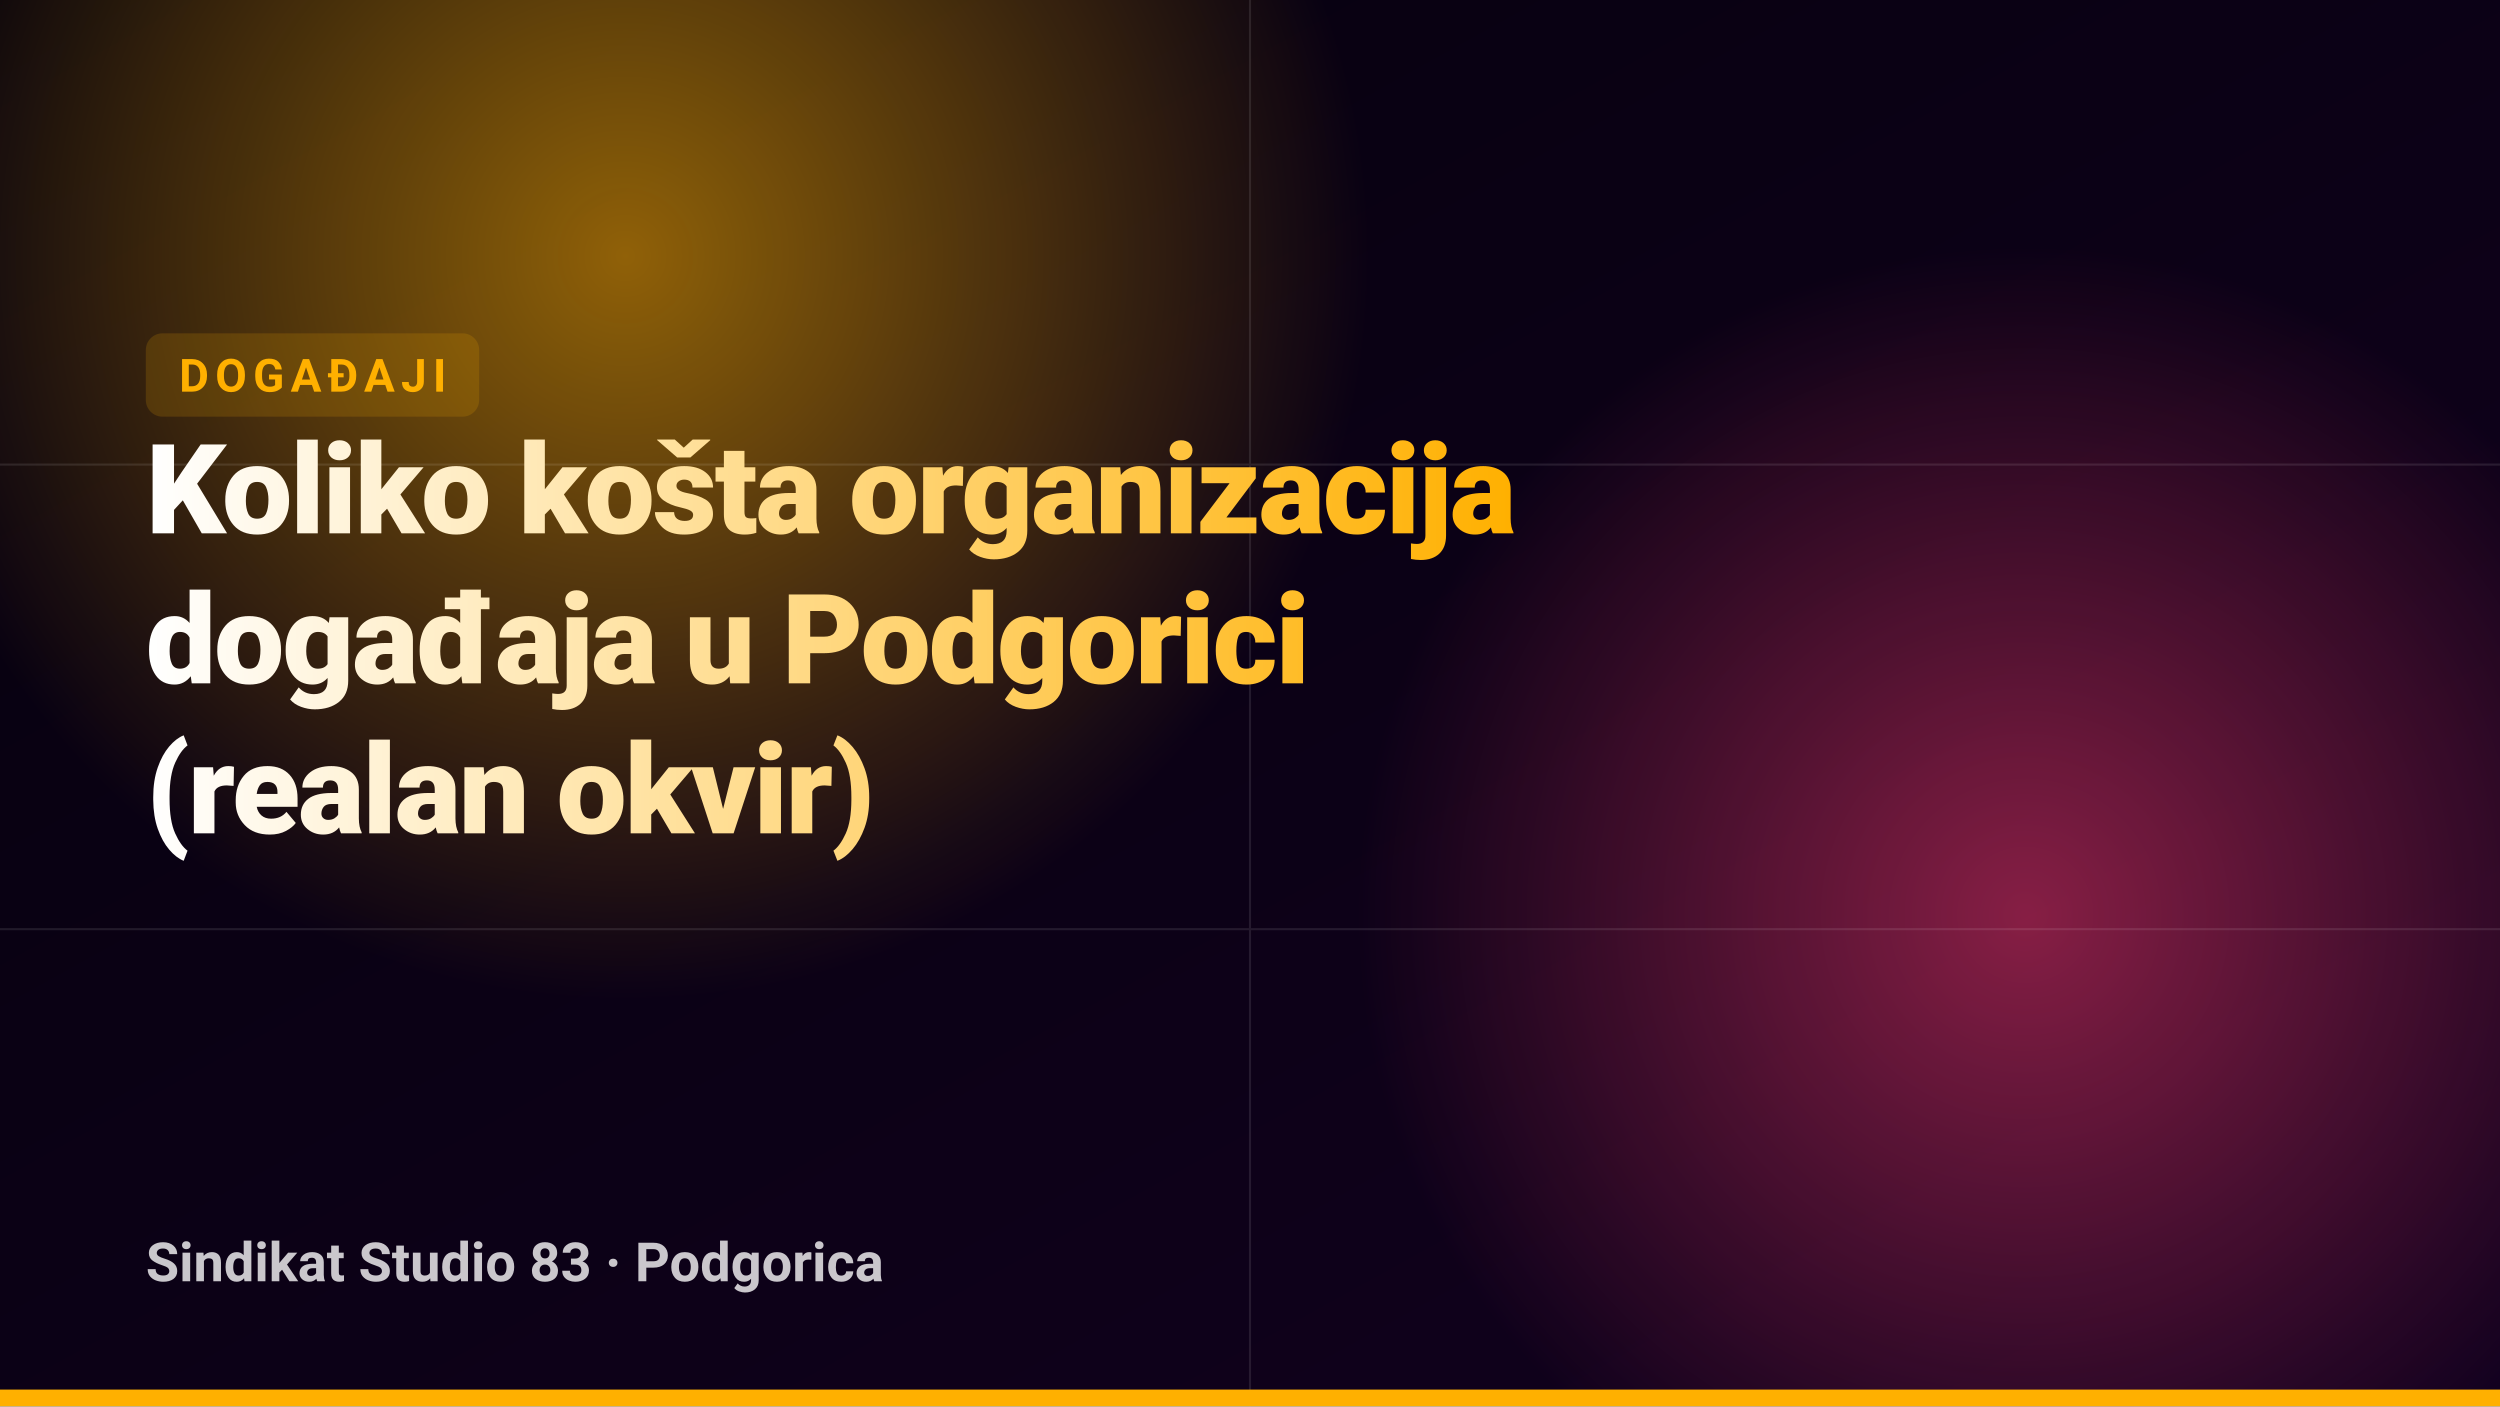
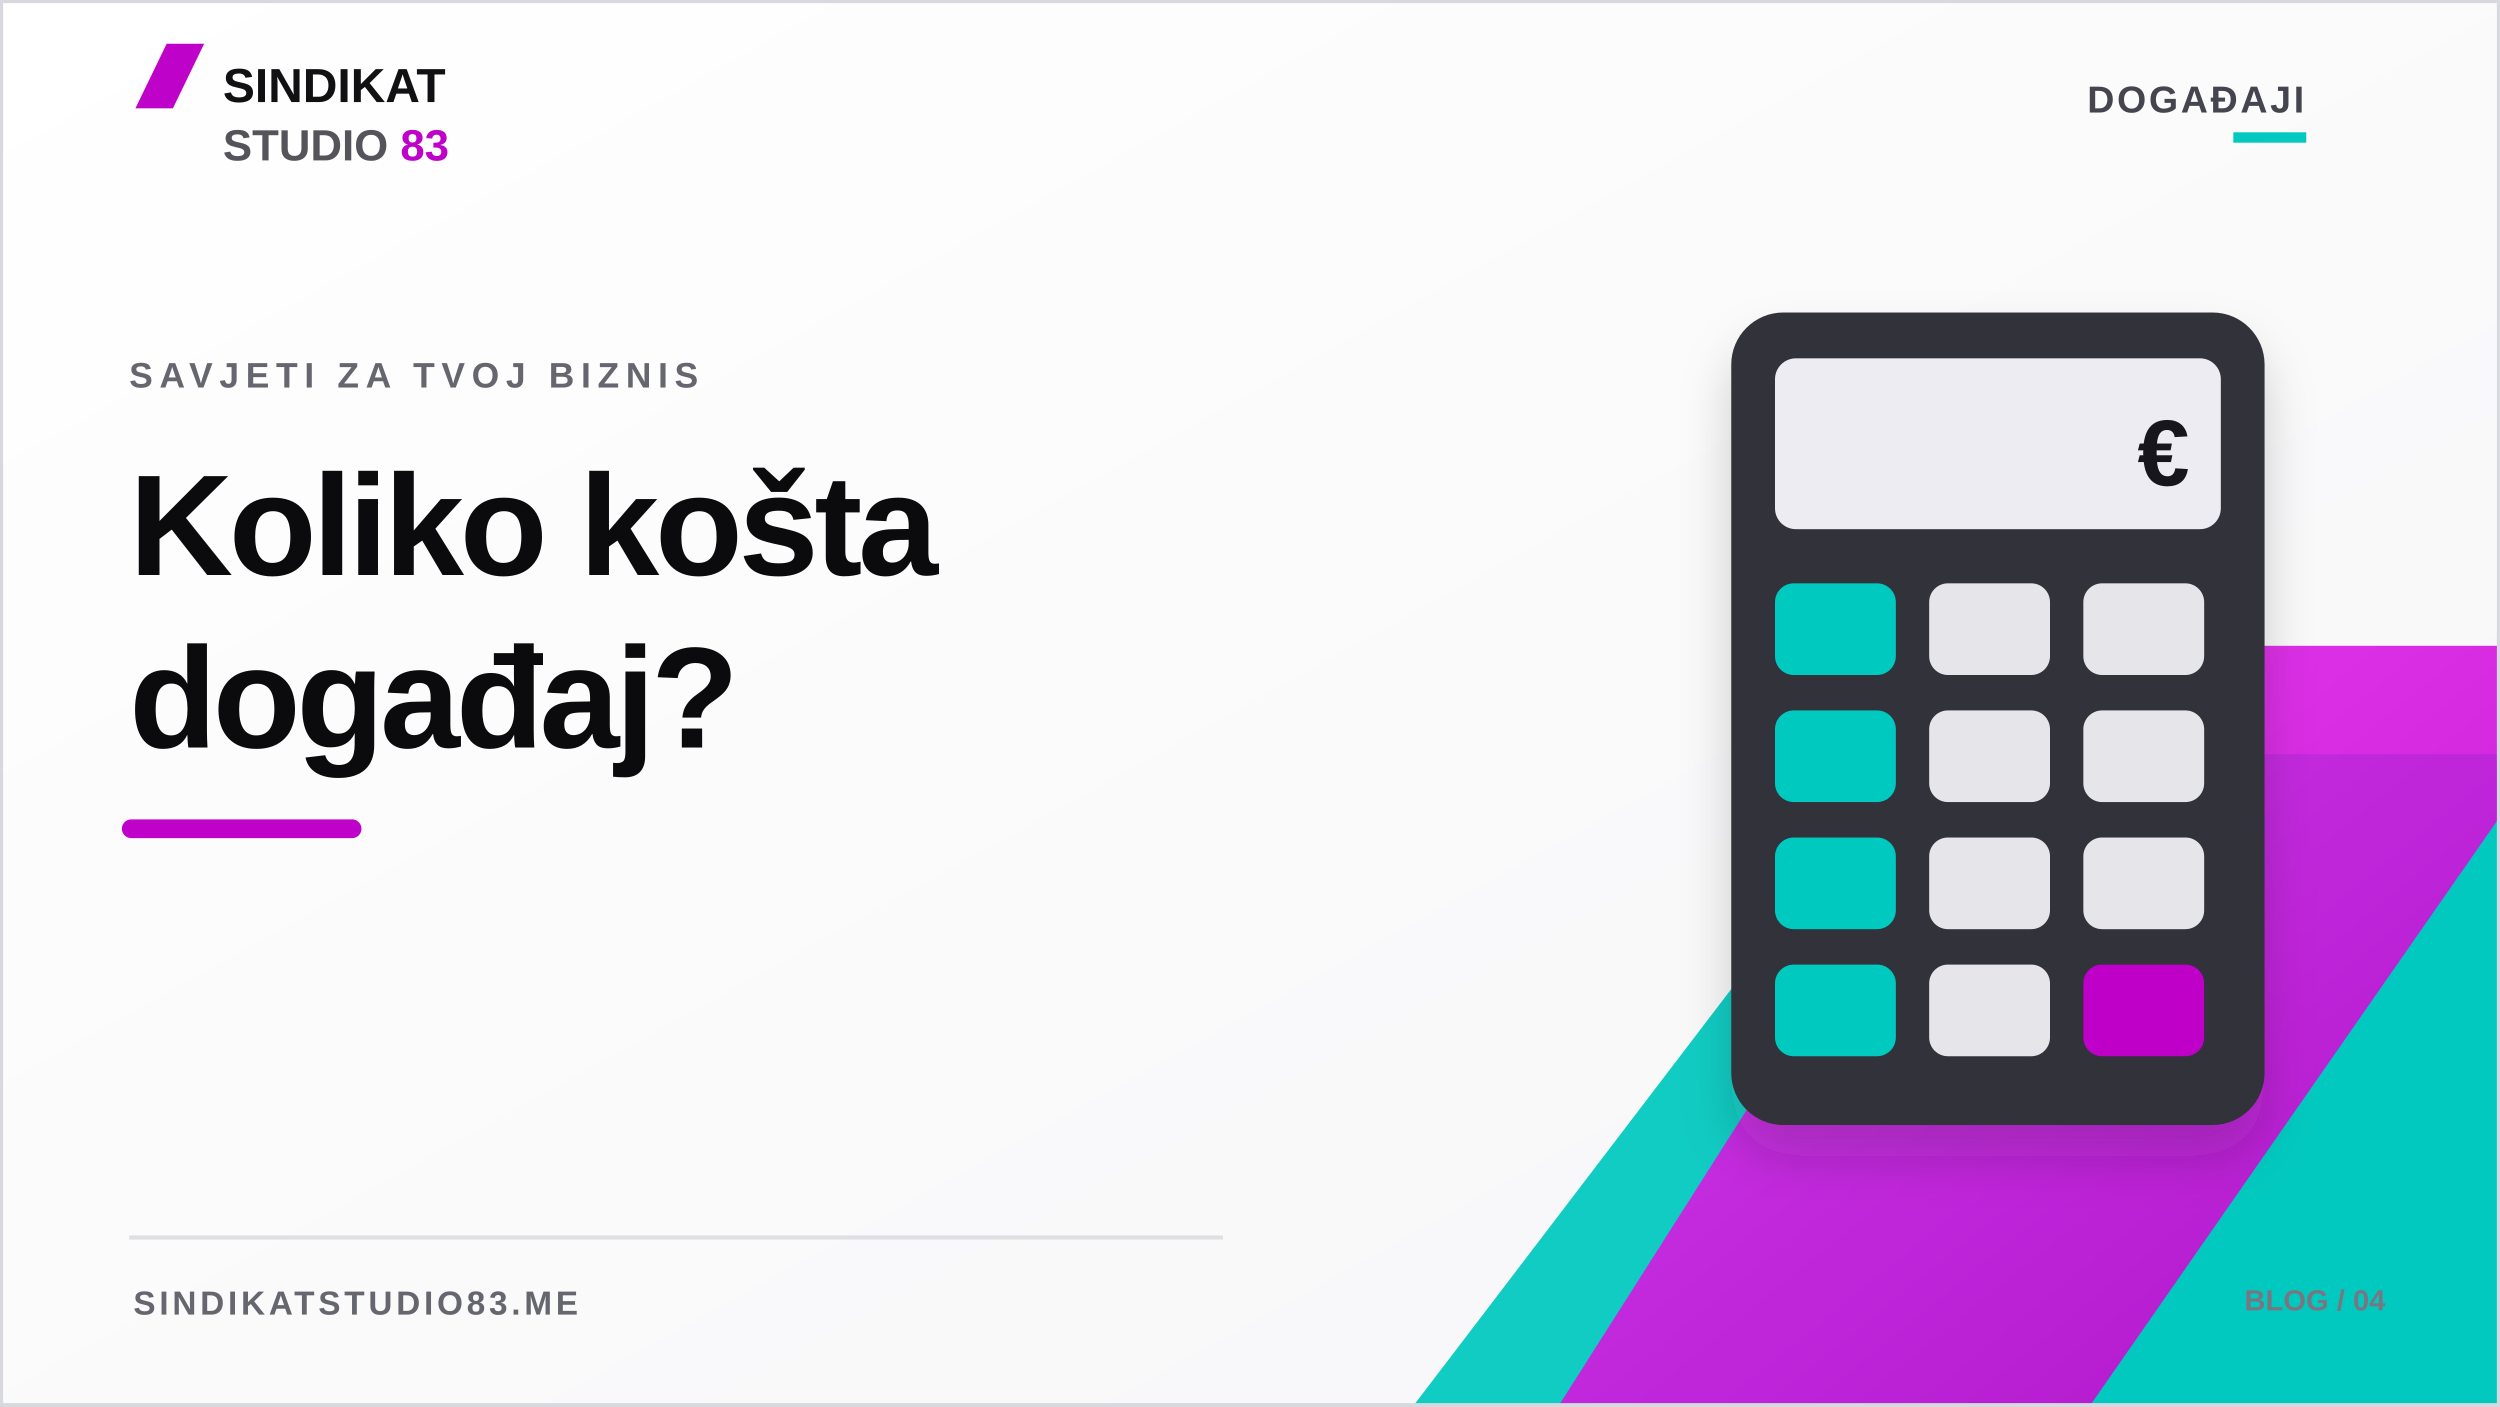
- <svg xmlns="http://www.w3.org/2000/svg" viewBox="0 0 1200 675" width="1200" height="675" role="img" aria-label="Koliko košta organizacija događaja u Podgorici (realan okvir)">
+ <svg xmlns="http://www.w3.org/2000/svg" width="1200" height="675" viewBox="0 0 1200 675" role="img" aria-label="Koliko košta događaj? - Sindikat Studio 83">
  <defs>
-     <linearGradient id="bg" x1="0" y1="0" x2="1" y2="1">
-       <stop offset="0" stop-color="#05010D" />
-       <stop offset="1" stop-color="#12011F" />
+     <linearGradient id="paper" x1="0" y1="0" x2="1" y2="1">
+       <stop stop-color="#FFFFFF" />
+       <stop offset="1" stop-color="#F6F6F8" />
    </linearGradient>
-     <radialGradient id="g1" cx="50%" cy="50%" r="50%">
-       <stop offset="0" stop-color="#FFB000" stop-opacity="0.55" />
-       <stop offset="1" stop-color="#FFB000" stop-opacity="0" />
-     </radialGradient>
-     <radialGradient id="g2" cx="50%" cy="50%" r="50%">
-       <stop offset="0" stop-color="#FF3B6F" stop-opacity="0.5" />
-       <stop offset="1" stop-color="#FF3B6F" stop-opacity="0" />
-     </radialGradient>
-     <linearGradient id="txt" x1="0" y1="0" x2="1" y2="0">
-       <stop offset="0" stop-color="#FFFFFF" />
-       <stop offset="1" stop-color="#FFB000" />
+     <linearGradient id="violet" x1="0" x2="1" y1="0" y2="1">
+       <stop stop-color="#E92AF4" />
+       <stop offset="1" stop-color="#BF02C9" />
    </linearGradient>
+     <filter id="shadow" x="-30%" y="-30%" width="170%" height="180%">
+       <feDropShadow dx="0" dy="15" stdDeviation="12" flood-color="#23212A" flood-opacity=".18" />
+     </filter>
  </defs>
-   <rect width="1200" height="675" fill="url(#bg)" />
-   <circle cx="300" cy="122" r="360" fill="url(#g1)" />
-   <circle cx="972" cy="439" r="320" fill="url(#g2)" />
-   <g opacity="0.10" stroke="#FFFFFF" stroke-width="1">
-     <line x1="0" y1="223" x2="1200" y2="223" />
-     <line x1="0" y1="446" x2="1200" y2="446" />
-     <line x1="600" y1="0" x2="600" y2="675" />
+   <rect width="1200" height="675" fill="url(#paper)" />
+   <path d="M679 674L917 362H1200V675Z" fill="#02C9BF" opacity=".94" />
+   <path d="M748 675L980 310H1200V675Z" fill="url(#violet)" opacity=".9" />
+   <path d="M1003 675L1200 392V675Z" fill="#02C9BF" />
+   <path d="M0 0H1200V675H0Z" fill="none" stroke="#D8D9DF" stroke-width="3" />
+   <path d="M65 52l15-31h18L83 52Z" fill="#BF02C9" />
+   <text x="107" y="49" font-family="Arial,Helvetica,sans-serif" font-size="23" font-weight="900" fill="#111114">SINDIKAT</text>
+   <text x="107" y="77" font-family="Arial,Helvetica,sans-serif" font-size="21" font-weight="900" fill="#54545A">STUDIO <tspan fill="#BF02C9">83</tspan>
+   </text>
+   <text x="1106" y="54" text-anchor="end" font-family="Arial,Helvetica,sans-serif" font-size="18" font-weight="900" fill="#454550" letter-spacing="1.3">DOGAĐAJI</text>
+   <path d="M1072 66h35" stroke="#02C9BF" stroke-width="5" />
+   <text x="62" y="186" font-family="Arial,Helvetica,sans-serif" font-size="17" font-weight="800" letter-spacing="3.2" fill="#66666F">SAVJETI ZA TVOJ BIZNIS</text>
+   <text x="62" y="276" fill="#0B0B0D" font-size="69" font-family="Arial,Helvetica,sans-serif" font-weight="900" letter-spacing="-2">Koliko košta</text>
+   <text x="62" y="358.8" fill="#0B0B0D" font-size="69" font-family="Arial,Helvetica,sans-serif" font-weight="900" letter-spacing="-2">događaj?</text>
+   <path d="M63 397.8h106" stroke="#BF02C9" stroke-width="9" stroke-linecap="round" />
+   <path d="M62 594h525" stroke="#E0E0E4" stroke-width="2" />
+   <text x="64" y="631" font-family="Arial,Helvetica,sans-serif" font-size="16" fill="#66666F" font-weight="800" letter-spacing="1.8">SINDIKATSTUDIO83.ME</text>
+   <text x="1145" y="629" text-anchor="end" font-family="Arial,Helvetica,sans-serif" font-size="14" fill="#777782" font-weight="800">BLOG / 04</text>
+   <g filter="url(#shadow)">
+     <rect x="831" y="150" width="256" height="390" rx="25" fill="#30303A" />
+     <rect x="852" y="172" width="214" height="82" rx="10" fill="#EDECF2" />
+     <text x="1051" y="233" text-anchor="end" fill="#17171C" font-family="Arial" font-size="45" font-weight="900">€</text>
+     <rect x="852" y="280" width="58" height="44" rx="9" fill="#02C9BF" />
+     <rect x="926" y="280" width="58" height="44" rx="9" fill="#E5E5EA" />
+     <rect x="1000" y="280" width="58" height="44" rx="9" fill="#E5E5EA" />
+     <rect x="852" y="341" width="58" height="44" rx="9" fill="#02C9BF" />
+     <rect x="926" y="341" width="58" height="44" rx="9" fill="#E5E5EA" />
+     <rect x="1000" y="341" width="58" height="44" rx="9" fill="#E5E5EA" />
+     <rect x="852" y="402" width="58" height="44" rx="9" fill="#02C9BF" />
+     <rect x="926" y="402" width="58" height="44" rx="9" fill="#E5E5EA" />
+     <rect x="1000" y="402" width="58" height="44" rx="9" fill="#E5E5EA" />
+     <rect x="852" y="463" width="58" height="44" rx="9" fill="#02C9BF" />
+     <rect x="926" y="463" width="58" height="44" rx="9" fill="#E5E5EA" />
+     <rect x="1000" y="463" width="58" height="44" rx="9" fill="#BF02C9" />
  </g>
-   <g font-family="'Segoe UI', system-ui, -apple-system, Roboto, Arial, sans-serif">
-     <rect x="70" y="160" rx="8" ry="8" width="160" height="40" fill="#FFB000" opacity="0.16" />
-     <text x="86" y="188" fill="#FFB000" font-size="22" font-weight="700" letter-spacing="3">DOGAĐAJI</text>
-     <text fill="url(#txt)" font-size="60" font-weight="800" letter-spacing="-1">
-       <tspan x="70" y="256">Koliko košta organizacija</tspan>
-       <tspan x="70" y="328">događaja u Podgorici</tspan>
-       <tspan x="70" y="400">(realan okvir)</tspan>
-     </text>
-     <text x="70" y="615" fill="rgba(255,255,255,.78)" font-size="26" font-weight="600">Sindikat Studio 83 · Podgorica</text>
-   </g>
-   <rect x="0" y="667" width="1200" height="8" fill="#FFB000" />
</svg>
